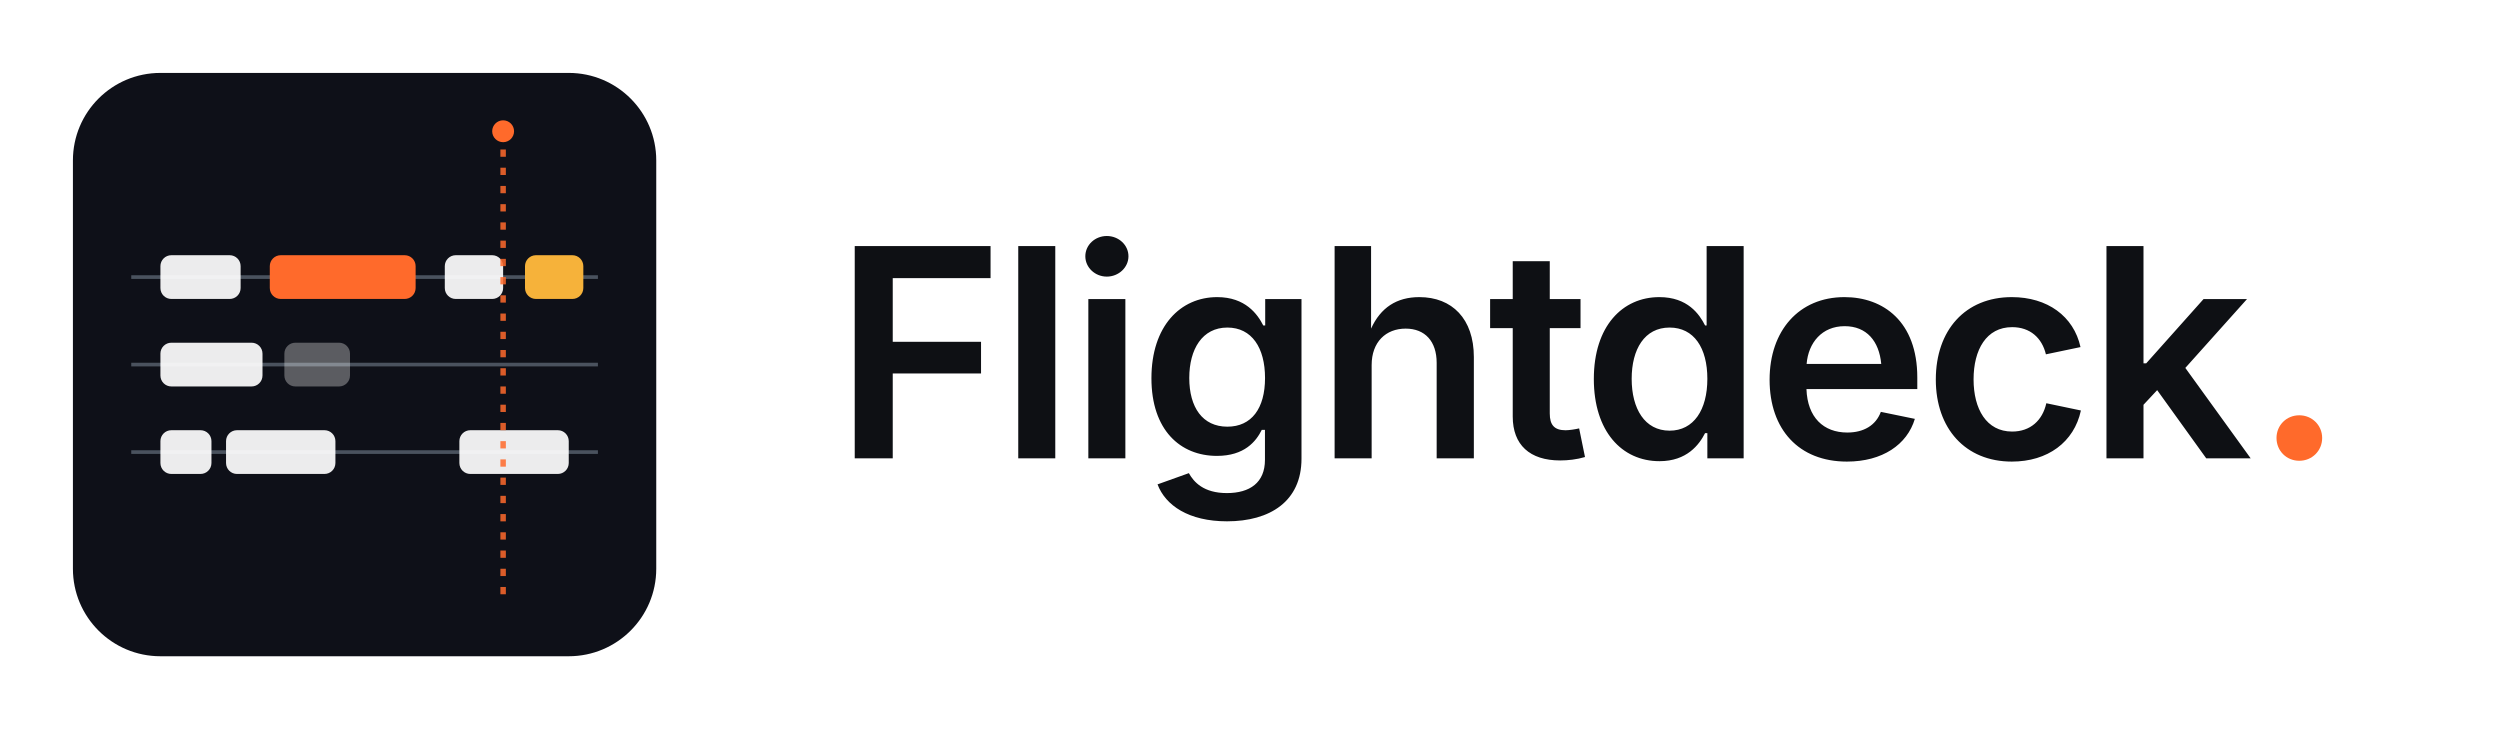
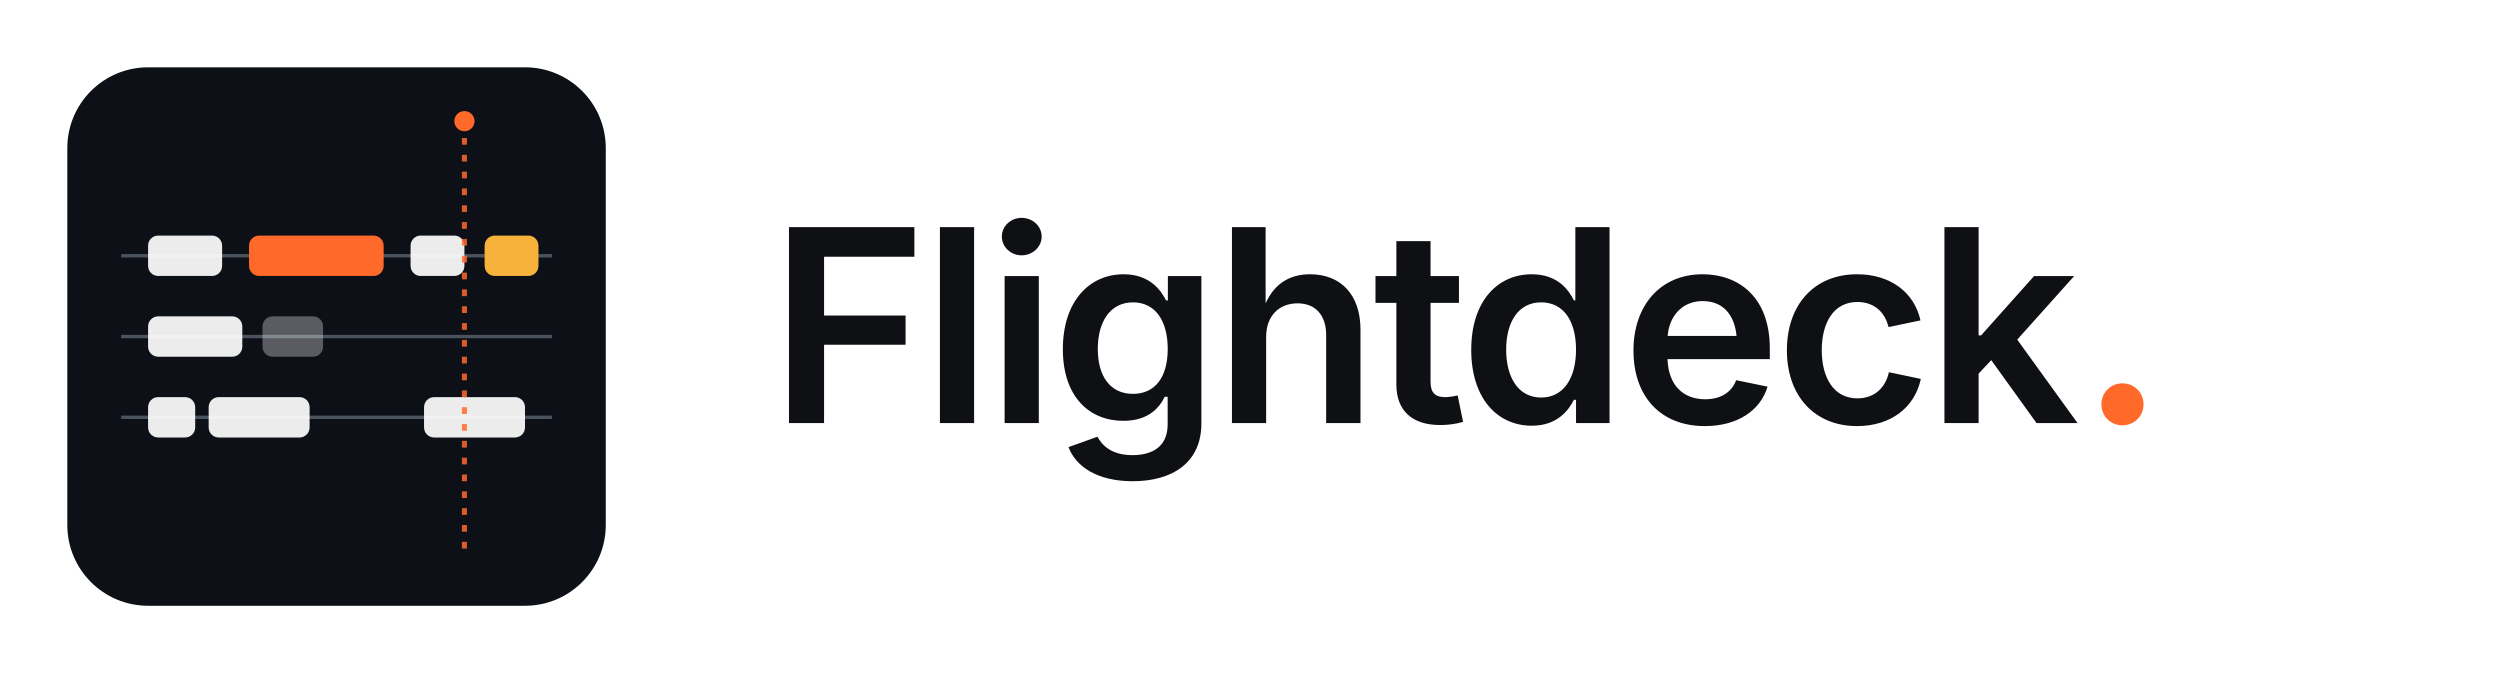
- <svg xmlns="http://www.w3.org/2000/svg" viewBox="20 30 480 140" fill="none">
+ <svg xmlns="http://www.w3.org/2000/svg" viewBox="20 30 520 140" fill="none">
  <g transform="translate(20, 30) scale(0.7)">
    <rect x="20" y="20" width="160" height="160" rx="24" fill="#0e1018" />
    <g stroke="rgba(180,200,220,0.36)" stroke-width="1">
      <line x1="36" y1="76" x2="164" y2="76" />
      <line x1="36" y1="100" x2="164" y2="100" />
      <line x1="36" y1="124" x2="164" y2="124" />
    </g>
    <g>
      <rect x="44" y="70" width="22" height="12" rx="3" fill="rgba(255,255,255,0.92)" />
      <rect x="74" y="70" width="40" height="12" rx="3" fill="#FF6A2B" />
      <rect x="122" y="70" width="16" height="12" rx="3" fill="rgba(255,255,255,0.92)" />
      <rect x="144" y="70" width="16" height="12" rx="3" fill="#F6B23A" />
      <rect x="44" y="94" width="28" height="12" rx="3" fill="rgba(255,255,255,0.92)" />
      <rect x="78" y="94" width="18" height="12" rx="3" fill="rgba(255,255,255,0.32)" />
      <rect x="104" y="94" width="52" height="12" rx="3" fill="oklch(0.62 0.25 295)" />
      <rect x="44" y="118" width="14" height="12" rx="3" fill="rgba(255,255,255,0.92)" />
      <rect x="62" y="118" width="30" height="12" rx="3" fill="rgba(255,255,255,0.92)" />
      <rect x="98" y="118" width="22" height="12" rx="3" fill="oklch(0.62 0.25 295)" />
      <rect x="126" y="118" width="30" height="12" rx="3" fill="rgba(255,255,255,0.92)" />
    </g>
    <g>
      <line x1="138" y1="36" x2="138" y2="166" stroke="#FF6A2B" stroke-width="1.5" stroke-dasharray="2 3" opacity="0.85" />
      <circle cx="138" cy="36" r="3" fill="#FF6A2B" />
    </g>
  </g>
  <g font-family="-apple-system, BlinkMacSystemFont, 'Segoe UI', system-ui, sans-serif" font-weight="600" font-size="56" letter-spacing="-1.2">
    <text x="180" y="118" fill="#0e1014">Flightdeck<tspan fill="#FF6A2B">.</tspan>
    </text>
  </g>
</svg>
